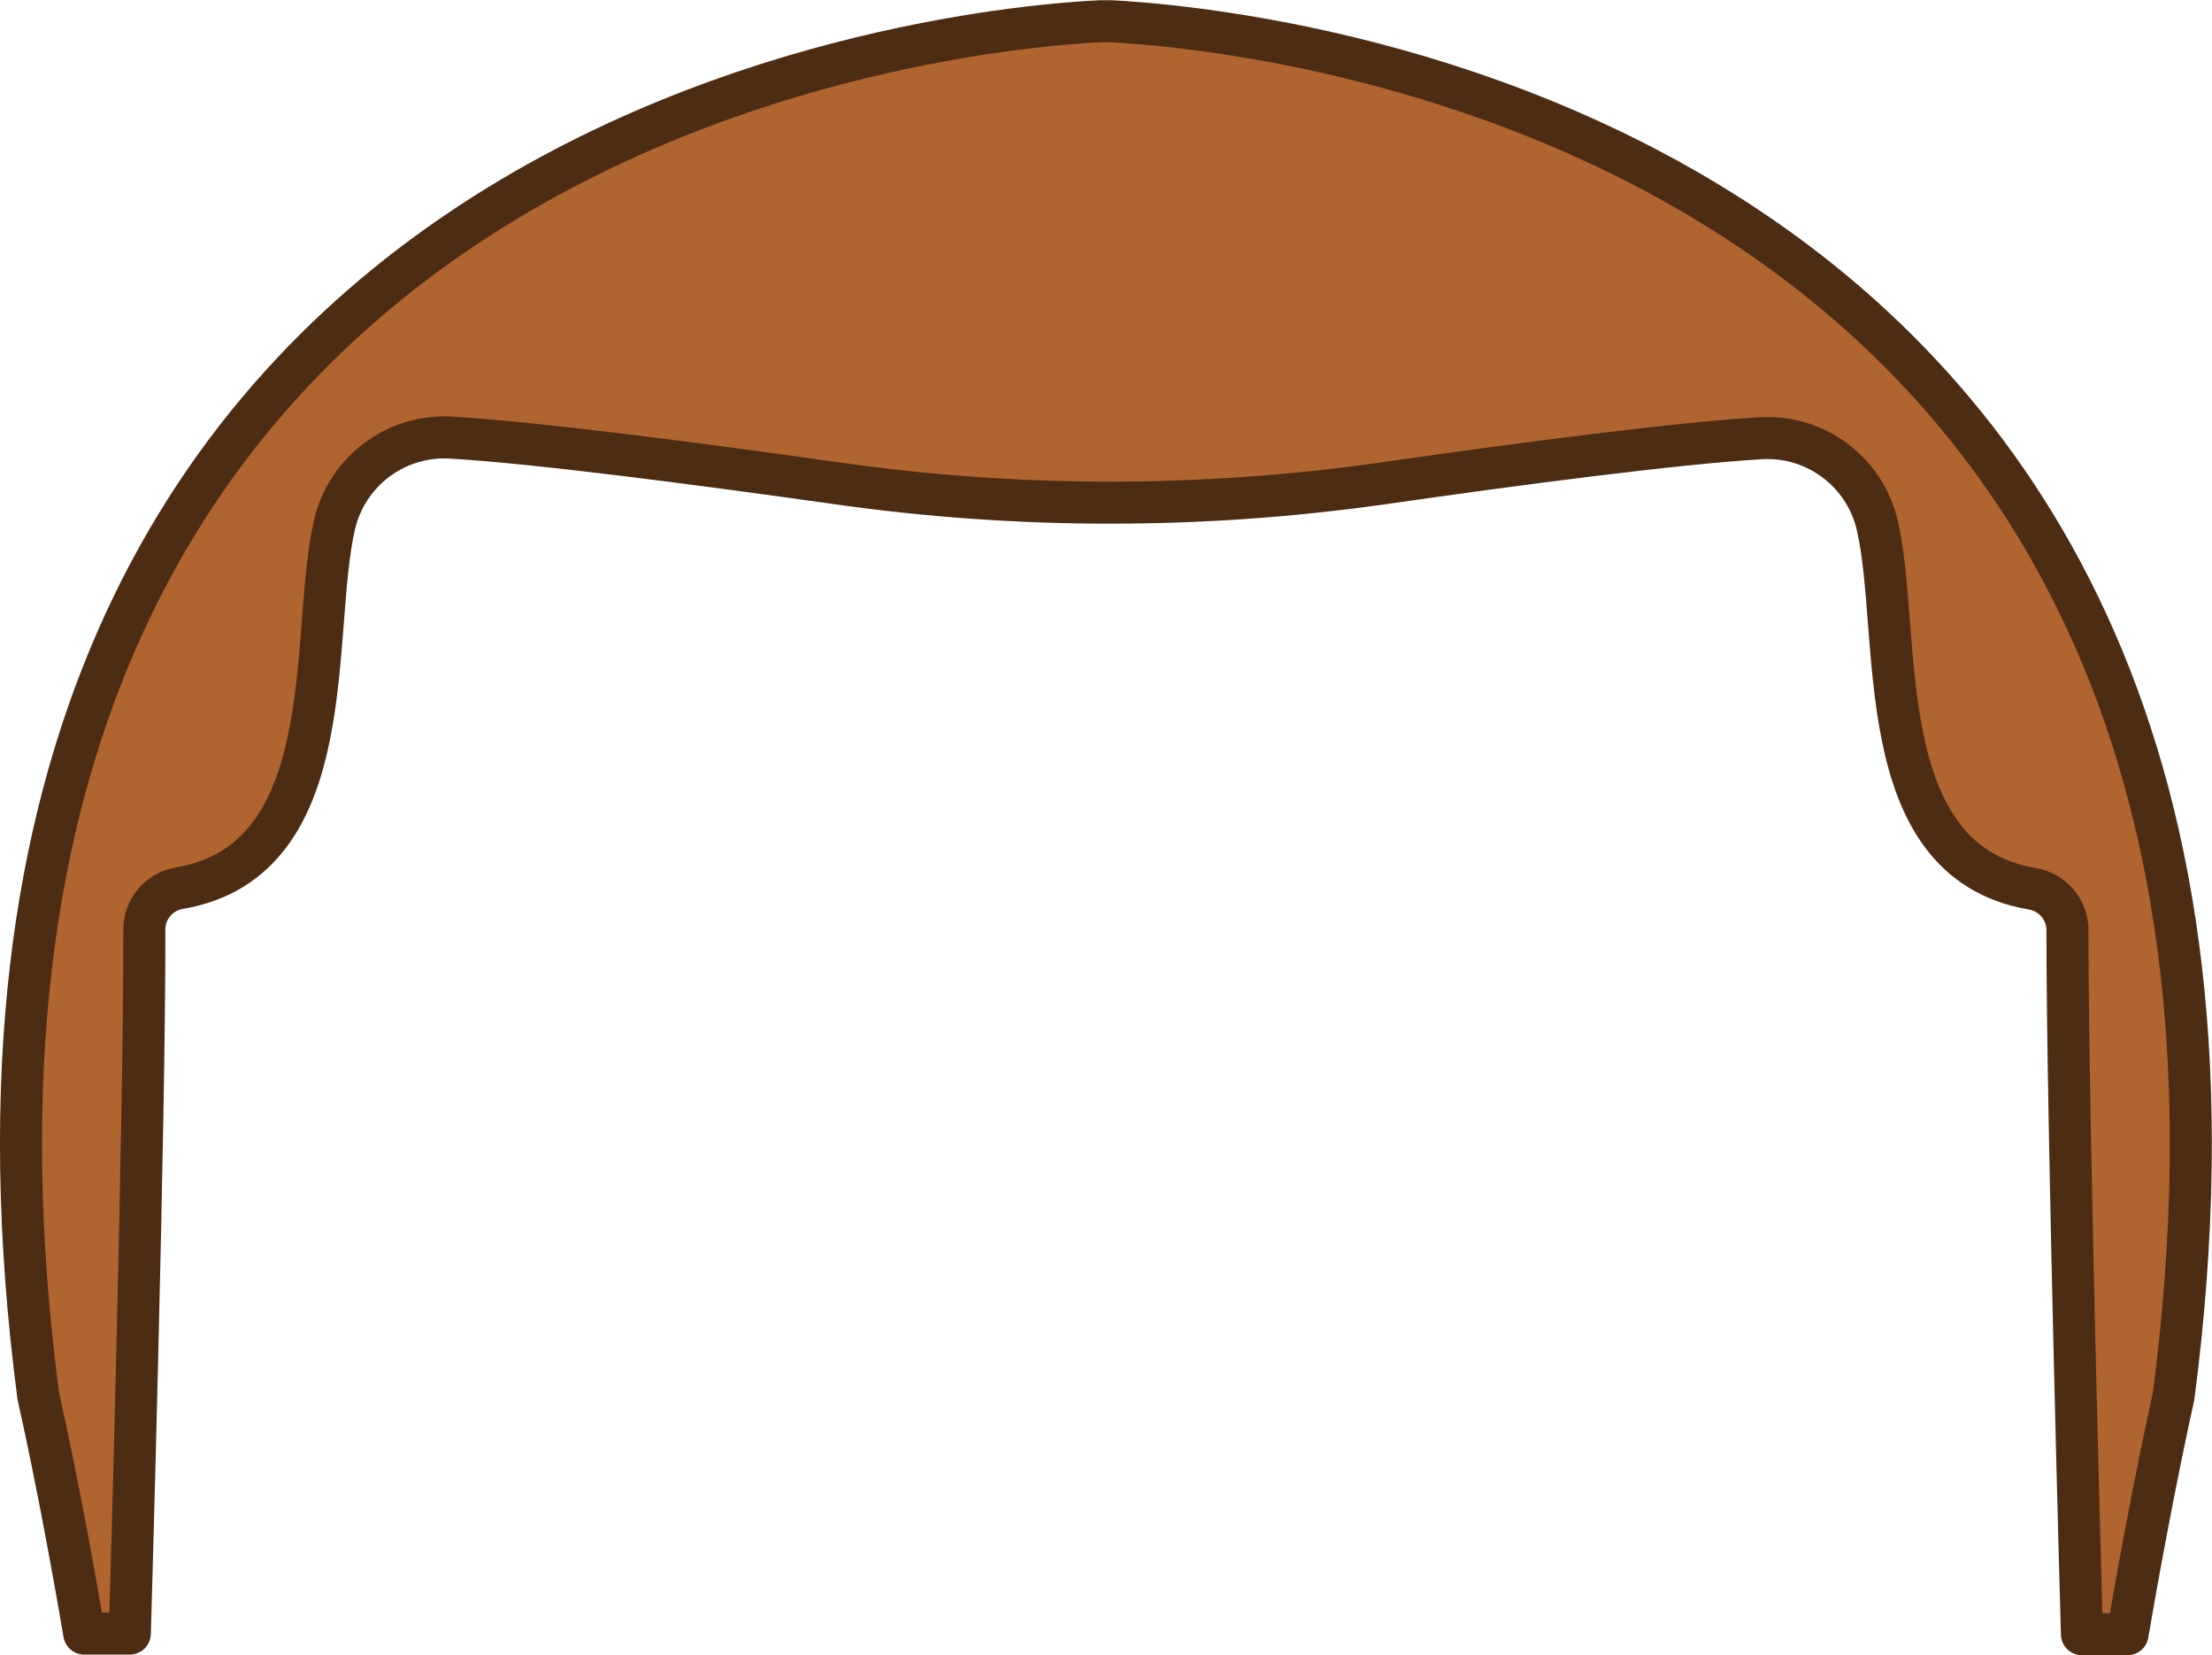
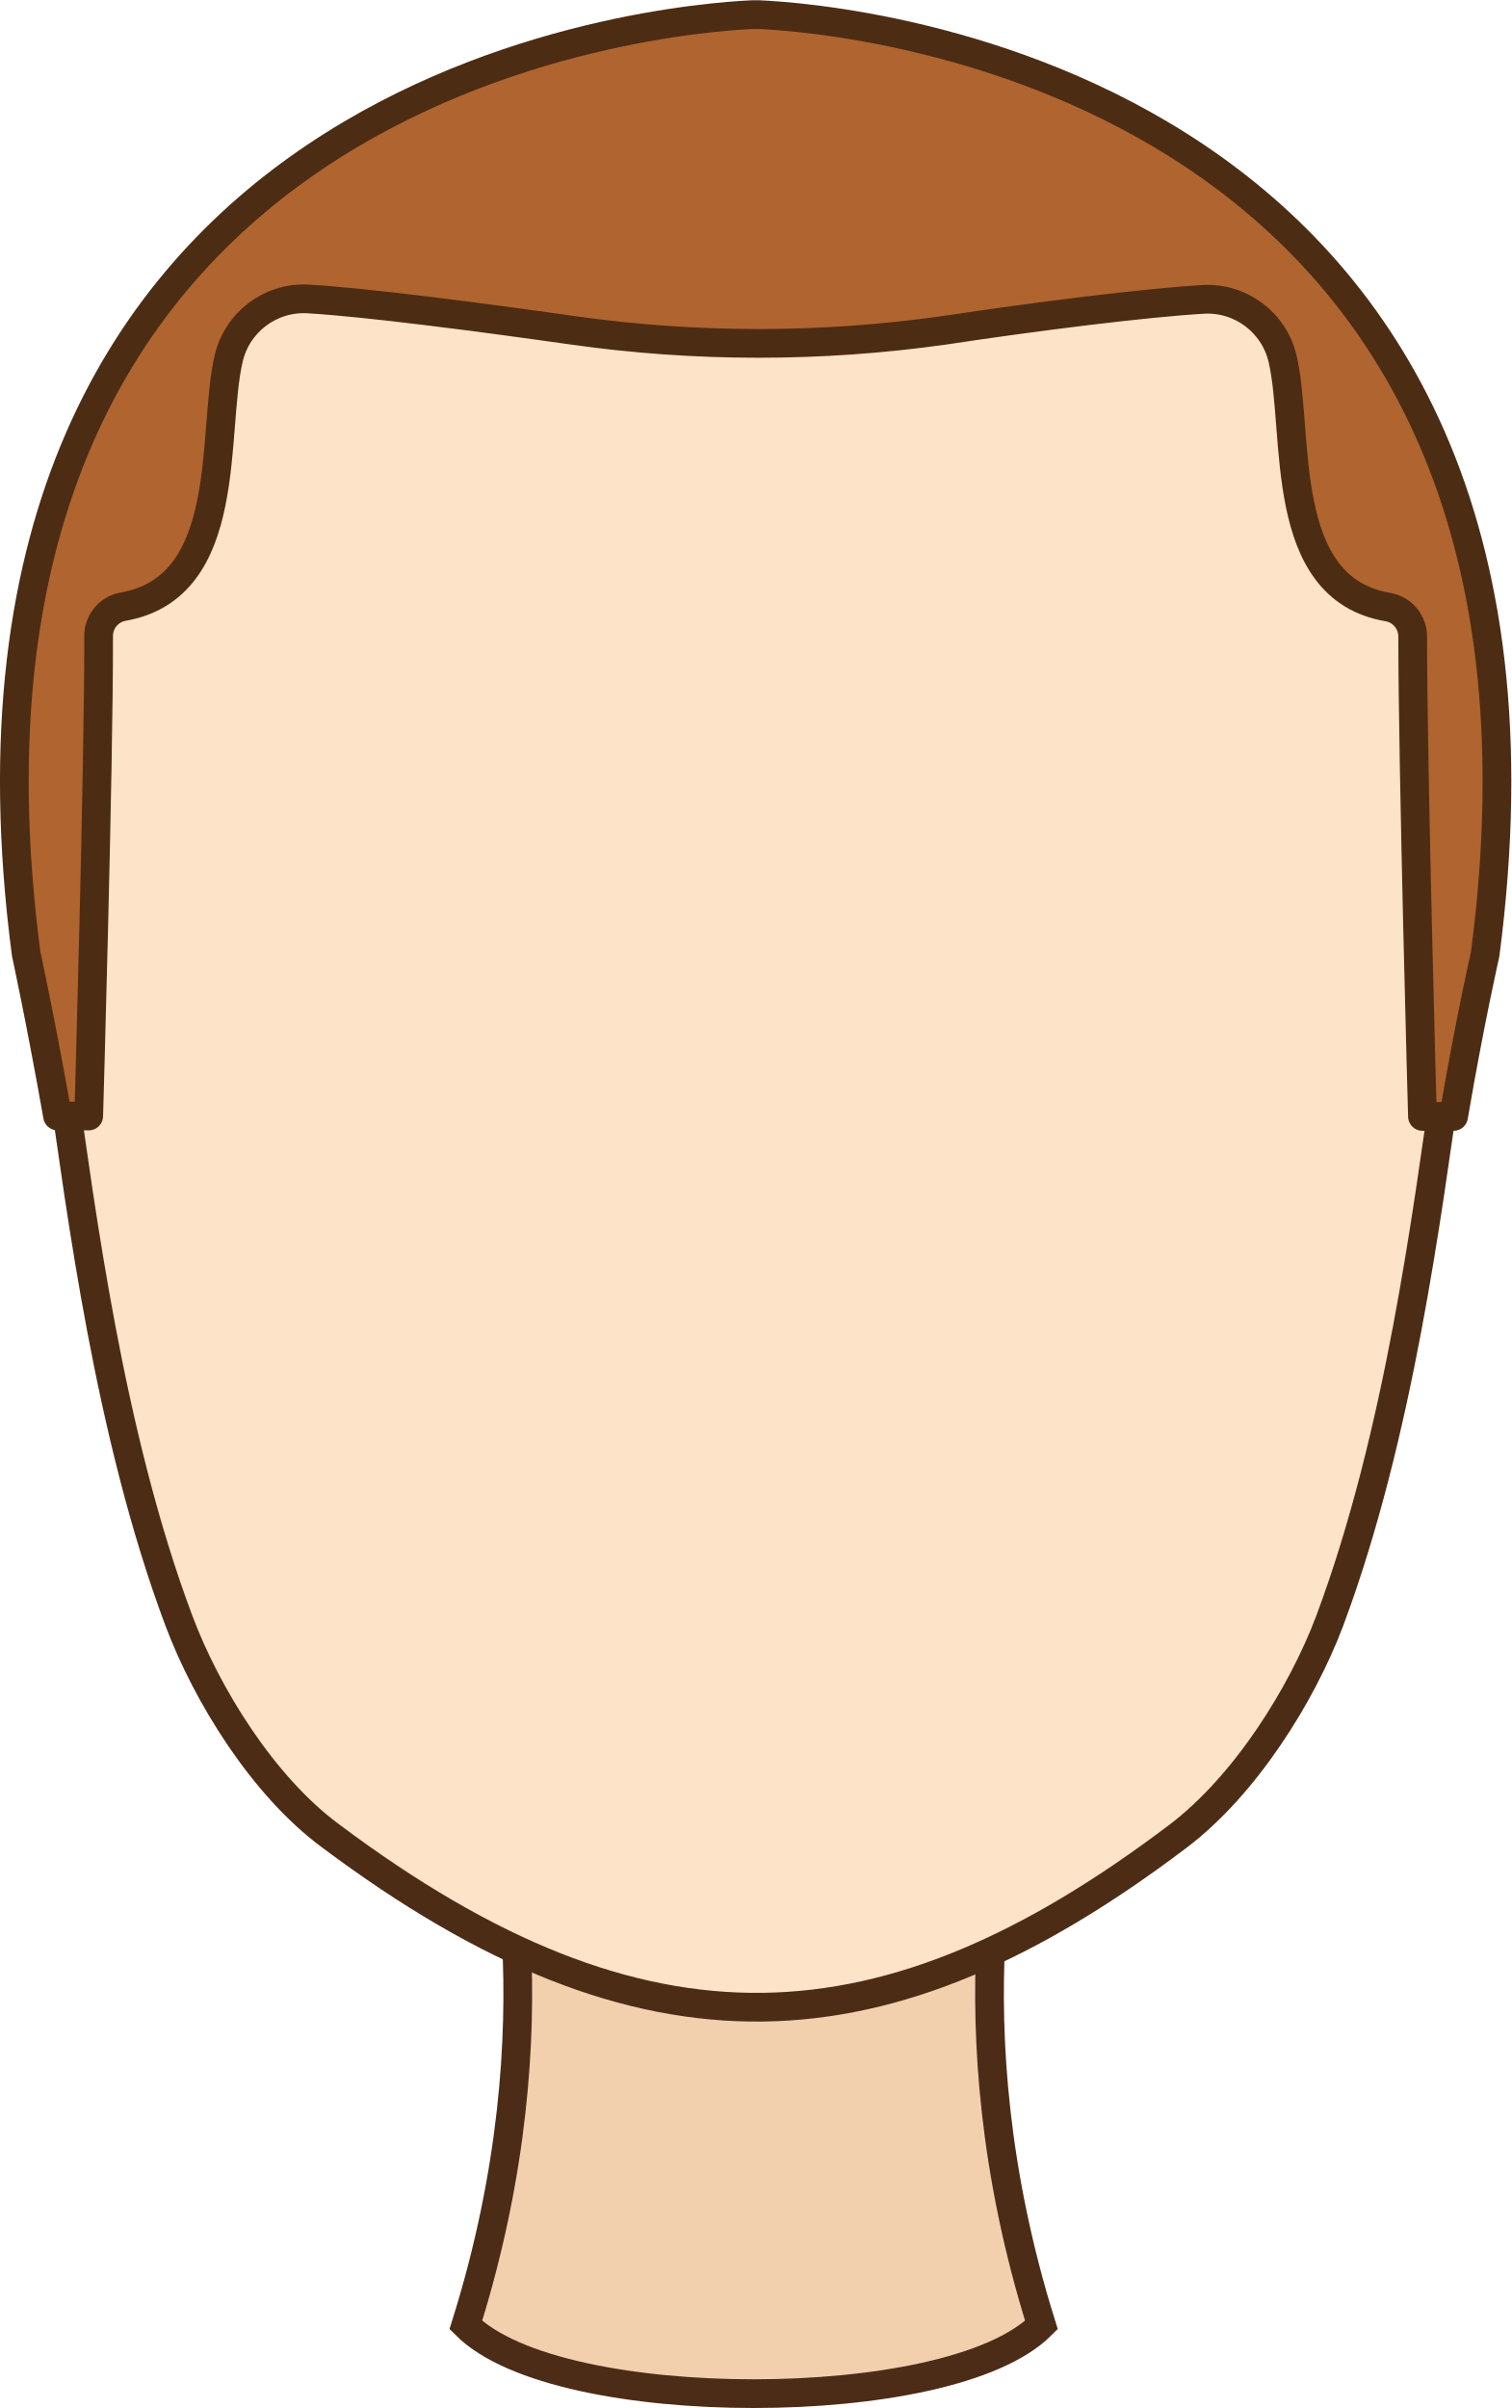
- <svg xmlns="http://www.w3.org/2000/svg" id="Layer_1" data-name="Layer 1" viewBox="0 0 105.28 78.74">
+ <svg xmlns="http://www.w3.org/2000/svg" id="Layer_1" data-name="Layer 1" viewBox="0 0 105.28 167.72">
  <defs>
-     <style>.cls-1{fill:#b0642f;stroke:#4d2c14;stroke-linecap:round;stroke-linejoin:round;stroke-width:2px;}</style>
+     <style>.cls-1{fill:#f2cfad;stroke:#4c2c17;}.cls-1,.cls-2{stroke-miterlimit:10;}.cls-1,.cls-2,.cls-3{stroke-width:2px;}.cls-2{fill:#fde3c7;stroke:#4d2c16;}.cls-3{fill:#b0642f;stroke:#4d2c14;stroke-linecap:round;stroke-linejoin:round;}</style>
  </defs>
-   <path class="cls-1" d="M167.31,61.69h-.51c-5.72.27-58.55,4.34-50.56,65.41,0,0,1.05,4.59,2.19,11.31l2.17,0s.71-24.23.69-33.41a2,2,0,0,1,1.68-2.06c7.82-1.34,6.17-12.15,7.37-17.29a5.37,5.37,0,0,1,5.51-4.15c4,.23,11.7,1.23,18.49,2.19a92.35,92.35,0,0,0,25.83,0c6.62-.95,14.11-1.93,18.09-2.16a5.37,5.37,0,0,1,5.51,4.15c1.2,5.14-.45,15.95,7.37,17.29a2,2,0,0,1,1.68,2.06c0,9.18.69,33.41.69,33.41l2.17,0c1.15-6.72,2.19-11.31,2.19-11.31C225.87,66,173,62,167.31,61.69Z" transform="translate(-114.42 -60.68)" />
+   <path class="cls-1" d="M182.52,195.45h-36.1s4.74,15.77-2,37.22c3.25,3.25,11.69,4.78,20.05,4.78s16.8-1.53,20.05-4.78C177.78,211.22,182.52,195.45,182.52,195.45Z" transform="translate(-111.97 -70.73)" />
+   <path class="cls-2" d="M212.72,132.19c-.43-14.16-1.45-27.68-8.63-36.1-15.46-18.15-39.58-17.47-39.58-17.47s-24.13-.68-39.59,17.47c-7.18,8.42-8.2,21.94-8.63,36.1-.13,4.39-.66,9.31,0,13.66,1.31,9.07,3.27,24.78,8.14,37.76,1.93,5.15,5.85,11.52,10.58,15C156.9,215,173.7,214,194,198.65c4.72-3.56,8.66-9.89,10.59-15,4.87-13,6.82-28.69,8.14-37.76C213.39,141.5,212.86,136.58,212.72,132.19Z" transform="translate(-111.97 -70.73)" />
+   <path class="cls-3" d="M164.86,71.75v0h-.51v0c-5.72.26-58.55,4.33-50.56,65.4,0,0,1,4.59,2.19,11.31l2.17,0s.71-24.23.69-33.41a2.07,2.07,0,0,1,1.68-2.06c7.82-1.34,6.17-12.15,7.38-17.29a5.37,5.37,0,0,1,5.5-4.15c4,.23,11.71,1.23,18.49,2.19a92.42,92.42,0,0,0,25.84,0c6.61-1,14.11-1.93,18.09-2.16a5.37,5.37,0,0,1,5.5,4.15c1.2,5.14-.45,16,7.37,17.29a2.08,2.08,0,0,1,1.69,2.06c0,9.18.68,33.41.68,33.41l2.17,0c1.15-6.72,2.2-11.31,2.2-11.31C223.42,76.08,170.59,72,164.86,71.75Z" transform="translate(-111.97 -70.73)" />
</svg>
